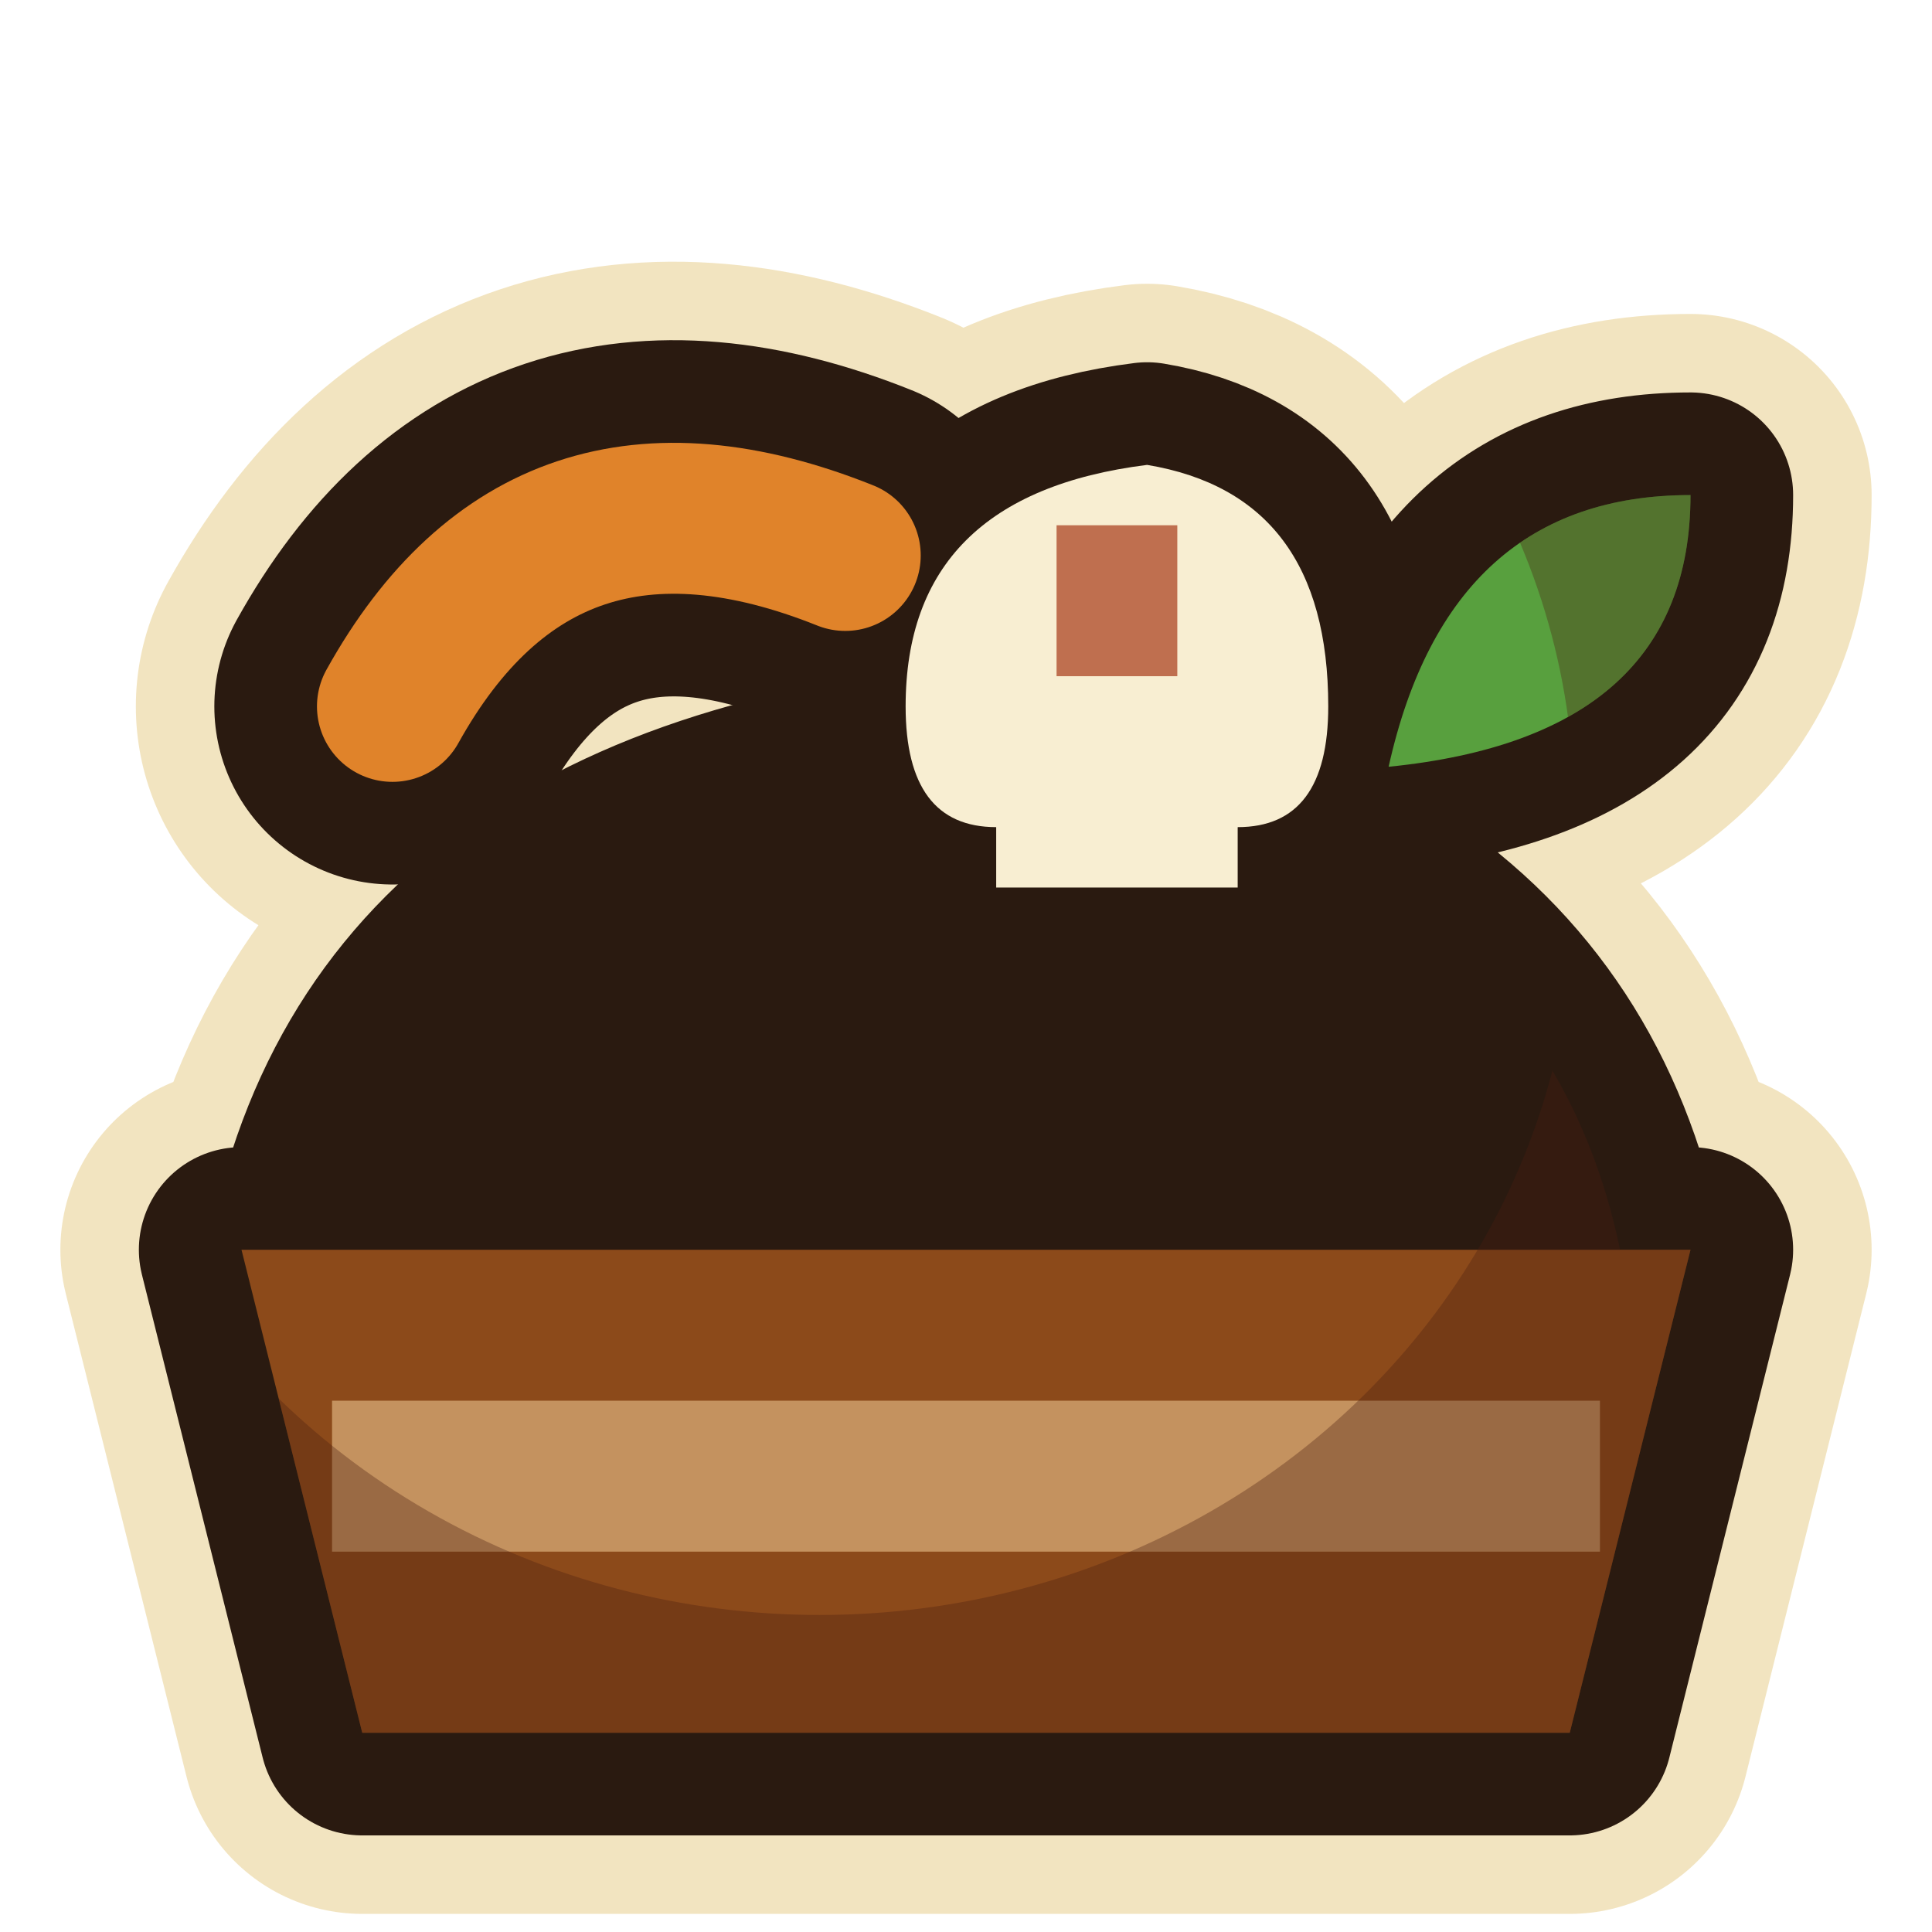
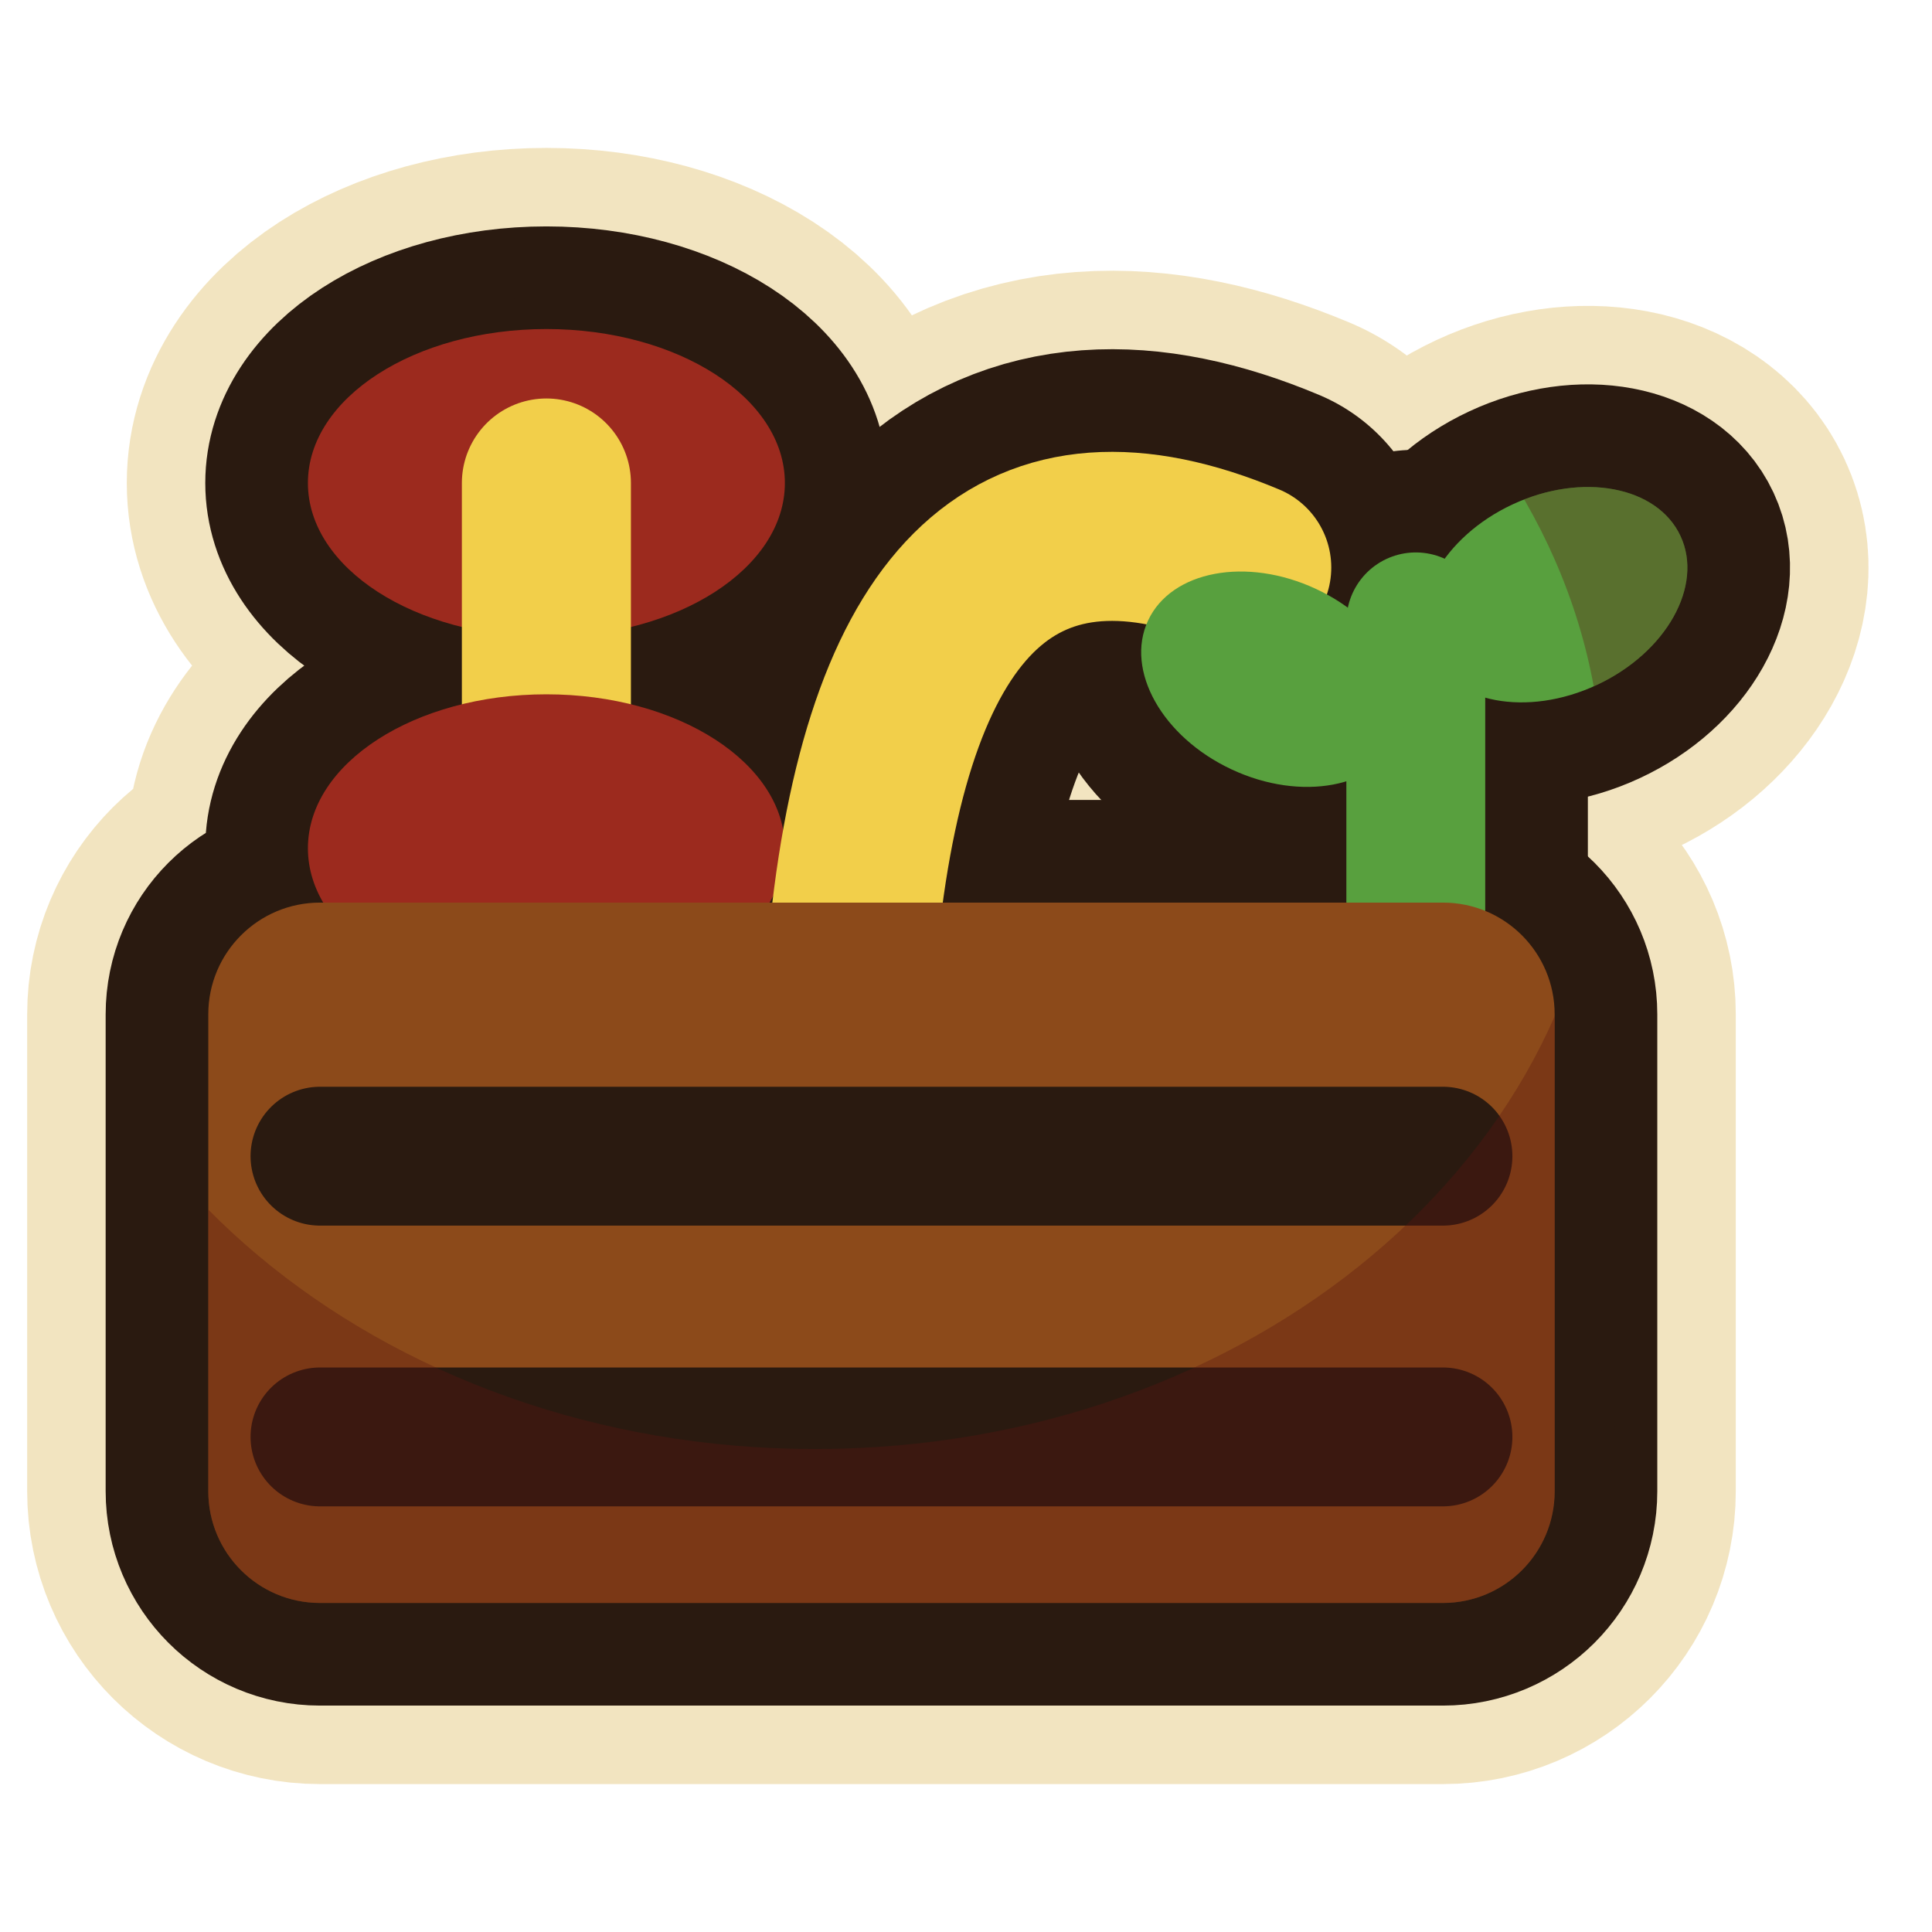
- <svg xmlns="http://www.w3.org/2000/svg" viewBox="0 0 64 64" role="img" aria-label="compost heap">
-   <g fill="#f2e4c0" stroke="#f2e4c0" stroke-linejoin="round" stroke-linecap="round">
-     <g transform="translate(0 -0.6)">
-       <path stroke-width="12" d="M10 44Q12 28 32 26Q52 28 54 44ZM8 42L56 42L52 58L12 58zM11 47h42v5h-42zM30 24Q30 17 38 16Q44 17 44 24Q44 28 41 28L41 30L33 30L33 28Q30 28 30 24ZM35 18h4v5h-4zM46 26Q48 17 56 17Q56 25 46 26Z" />
-       <path d="M13 24Q18 15 28 19" stroke-linecap="round" stroke-linejoin="round" fill="none" stroke-width="17" />
-     </g>
+ <svg xmlns="http://www.w3.org/2000/svg" viewBox="0 0 64 64" role="img" aria-label="compost bin">
+   <g fill="#f2e4c0" stroke="#f2e4c0" stroke-linejoin="round" stroke-linecap="round" stroke-width="12">
+     <path d="M10.2 16a7.9 5.1 0 1 1 15.8 0a7.9 5.1 0 1 1-15.8 0zM10.2 28.1a7.9 5.1 0 1 1 15.8 0a7.9 5.1 0 1 1-15.8 0zM10.6 29.9h37.2a3.7 3.7 0 0 1 3.7 3.7v15.8a3.7 3.7 0 0 1-3.7 3.7h-37.2a3.7 3.7 0 0 1-3.7-3.7v-15.8a3.7 3.7 0 0 1 3.7-3.7z" />
+     <path fill="none" stroke-width="17.6" d="M18.1 16L18.1 28.1M28.3 30.8Q30.1 14.1 41.3 18.8" />
+     <path fill="none" stroke-width="16.6" d="M46.9 30.8L46.9 20.6M10.6 38.3L47.8 38.3M10.6 47.6L47.8 47.6" />
+     <ellipse cx="51.5" cy="19.7" rx="4.6" ry="3.3" transform="rotate(-25 51.5 19.7)" />
+     <ellipse cx="42.2" cy="22.5" rx="4.6" ry="3.3" transform="rotate(25 42.2 22.5)" />
  </g>
-   <g fill="#2a1a10" stroke="#2a1a10" stroke-linejoin="round" stroke-linecap="round">
-     <g transform="translate(0 -0.6)">
-       <path stroke-width="6.8" d="M10 44Q12 28 32 26Q52 28 54 44ZM8 42L56 42L52 58L12 58zM11 47h42v5h-42zM30 24Q30 17 38 16Q44 17 44 24Q44 28 41 28L41 30L33 30L33 28Q30 28 30 24ZM35 18h4v5h-4zM46 26Q48 17 56 17Q56 25 46 26Z" />
-       <path d="M13 24Q18 15 28 19" stroke-linecap="round" stroke-linejoin="round" fill="none" stroke-width="11.8" />
-     </g>
+   <g fill="#2a1a10" stroke="#2a1a10" stroke-linejoin="round" stroke-linecap="round" stroke-width="6.8">
+     <path d="M10.2 16a7.9 5.1 0 1 1 15.8 0a7.9 5.1 0 1 1-15.8 0zM10.2 28.1a7.9 5.1 0 1 1 15.8 0a7.9 5.1 0 1 1-15.8 0zM10.6 29.9h37.2a3.7 3.7 0 0 1 3.7 3.7v15.8a3.7 3.7 0 0 1-3.7 3.7h-37.2a3.7 3.7 0 0 1-3.7-3.7v-15.8a3.7 3.7 0 0 1 3.7-3.7z" />
+     <path fill="none" stroke-width="12.4" d="M18.1 16L18.1 28.1M28.3 30.8Q30.1 14.1 41.3 18.8" />
+     <path fill="none" stroke-width="11.4" d="M46.9 30.8L46.9 20.6M10.6 38.3L47.8 38.3M10.6 47.6L47.8 47.6" />
+     <ellipse cx="51.5" cy="19.7" rx="4.6" ry="3.3" transform="rotate(-25 51.5 19.7)" />
+     <ellipse cx="42.2" cy="22.5" rx="4.6" ry="3.3" transform="rotate(25 42.2 22.5)" />
  </g>
-   <g transform="translate(0 -0.6)">
-     <path d="M10 44Q12 28 32 26Q52 28 54 44Z" fill="#2a1a10" />
-     <polygon points="8,42 56,42 52,58 12,58" fill="#8c4a1a" />
-     <rect x="11" y="47" width="42" height="5" fill="#c4925f" />
-     <path d="M13 24Q18 15 28 19" fill="none" stroke="#e0832a" stroke-width="5" stroke-linecap="round" stroke-linejoin="round" />
-     <path d="M30 24Q30 17 38 16Q44 17 44 24Q44 28 41 28L41 30L33 30L33 28Q30 28 30 24Z" fill="#f8eed2" />
-     <rect x="35" y="18" width="4" height="5" fill="#bf6f4f" />
-     <path d="M46 26Q48 17 56 17Q56 25 46 26Z" fill="#58a03e" />
-   </g>
+   <ellipse cx="18.1" cy="16" rx="7.9" ry="5.1" fill="#9c2a1e" />
+   <path d="M18.1 16L18.1 28.1" fill="none" stroke="#f2cf4a" stroke-width="5.6" stroke-linecap="round" stroke-linejoin="round" />
+   <ellipse cx="18.1" cy="28.1" rx="7.9" ry="5.1" fill="#9c2a1e" />
+   <path d="M28.3 30.8Q30.1 14.1 41.3 18.8" fill="none" stroke="#f2cf4a" stroke-width="5.6" stroke-linecap="round" stroke-linejoin="round" />
+   <path d="M46.9 30.8L46.9 20.6" fill="none" stroke="#58a03e" stroke-width="4.6" stroke-linecap="round" stroke-linejoin="round" />
+   <ellipse cx="51.5" cy="19.7" rx="4.6" ry="3.3" fill="#58a03e" transform="rotate(-25 51.5 19.7)" />
+   <ellipse cx="42.2" cy="22.5" rx="4.6" ry="3.3" fill="#58a03e" transform="rotate(25 42.2 22.5)" />
+   <rect x="6.9" y="29.9" width="44.6" height="23.2" fill="#8c4a1a" rx="3.7" />
+   <path fill="none" stroke="#2a1a10" stroke-linecap="round" stroke-linejoin="round" stroke-width="4.6" d="M10.6 38.3L47.8 38.3M10.6 47.6L47.8 47.6" />
  <defs>
    <clipPath id="hl-ico-compost">
-       <path d="M10 44Q12 28 32 26Q52 28 54 44Z" transform="translate(0 -0.6)" />
-       <polygon points="8,42 56,42 52,58 12,58" transform="translate(0 -0.6)" />
-       <rect x="11" y="47" width="42" height="5" transform="translate(0 -0.6)" />
-       <path d="M30 24Q30 17 38 16Q44 17 44 24Q44 28 41 28L41 30L33 30L33 28Q30 28 30 24Z" transform="translate(0 -0.6)" />
-       <rect x="35" y="18" width="4" height="5" transform="translate(0 -0.6)" />
-       <path d="M46 26Q48 17 56 17Q56 25 46 26Z" transform="translate(0 -0.6)" />
+       <ellipse cx="18.1" cy="16" rx="7.9" ry="5.1" />
+       <ellipse cx="18.1" cy="28.1" rx="7.9" ry="5.1" />
+       <rect x="6.9" y="29.9" width="44.6" height="23.2" rx="3.7" />
+       <ellipse cx="51.5" cy="19.7" rx="4.6" ry="3.3" transform="rotate(-25 51.5 19.7)" />
+       <ellipse cx="42.2" cy="22.5" rx="4.6" ry="3.3" transform="rotate(25 42.2 22.5)" />
    </clipPath>
  </defs>
-   <path d="M4 7.9h56v53.5h-56zM2.2 28.3a25 23.7 0 1 0 49.9 0a25 23.7 0 1 0-49.9 0z" fill="#4a1c10" opacity=".34" fill-rule="evenodd" clip-path="url(#hl-ico-compost)" />
+   <path d="M2.9 6.9h58.2v50.2h-58.2zM.9 26.1a26.1 21.9 0 1 0 52.2 0a26.1 21.9 0 1 0-52.2 0z" fill="#5a1410" opacity=".34" fill-rule="evenodd" clip-path="url(#hl-ico-compost)" />
</svg>
